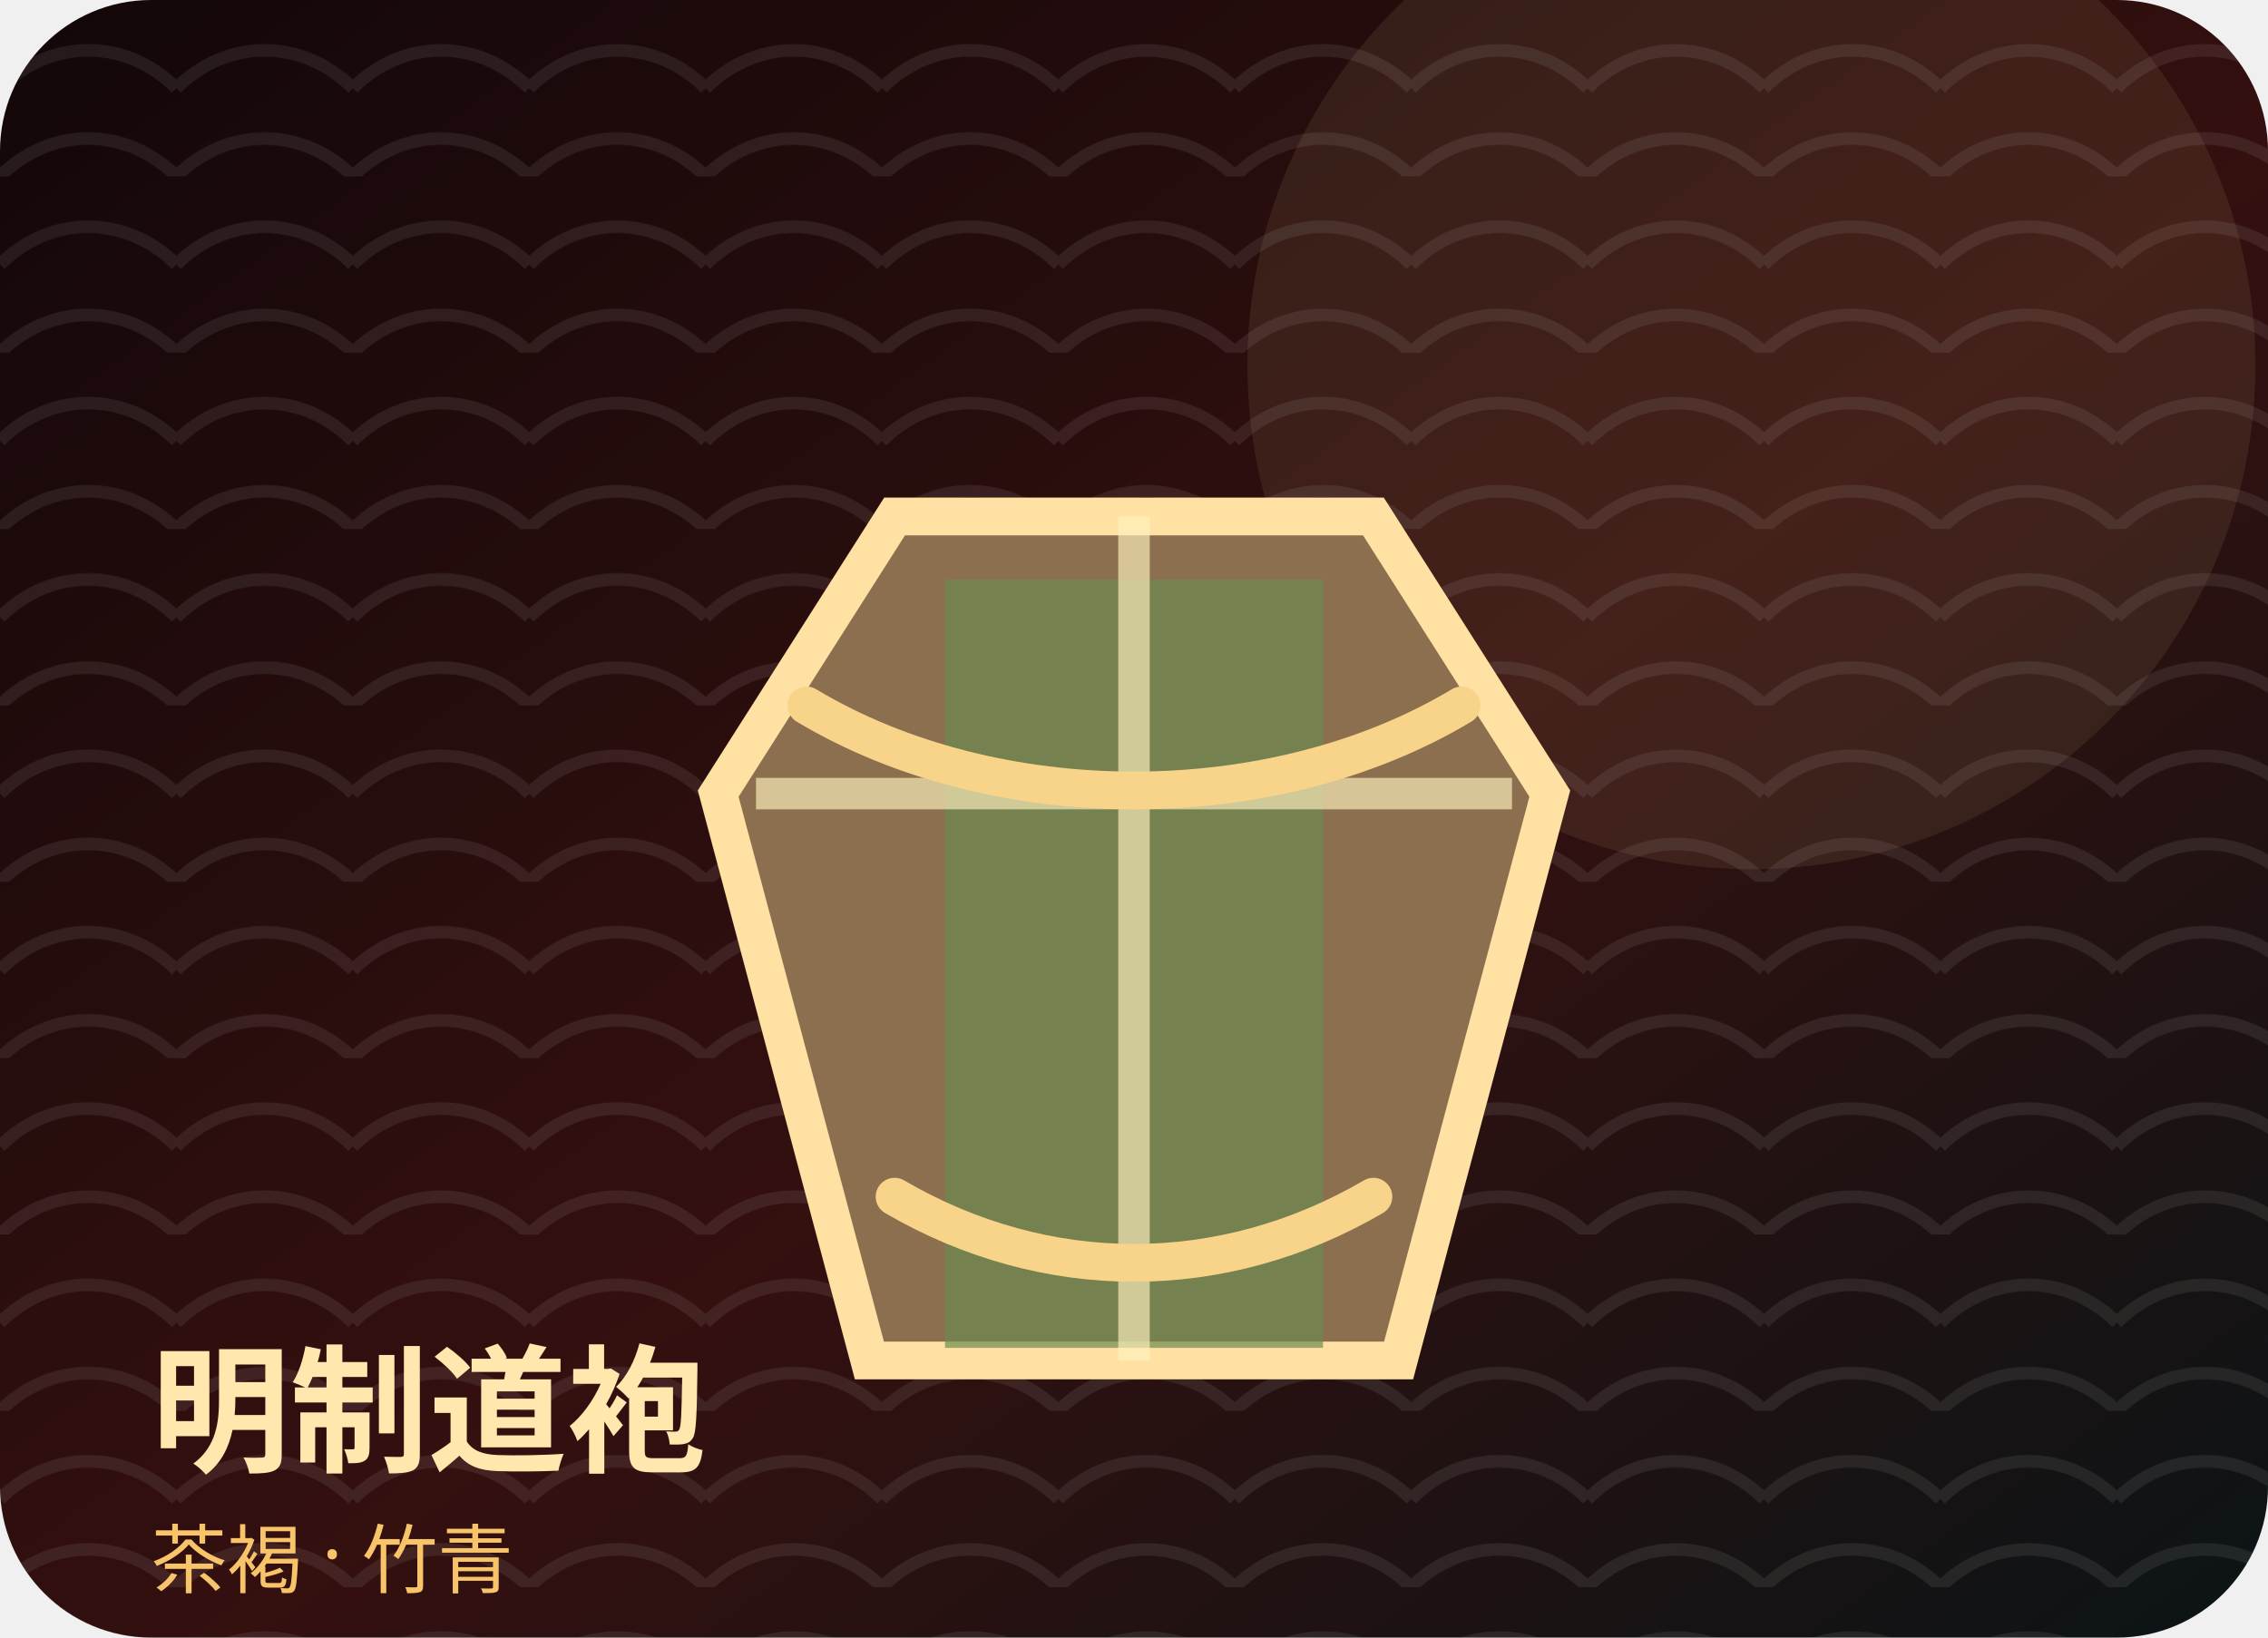
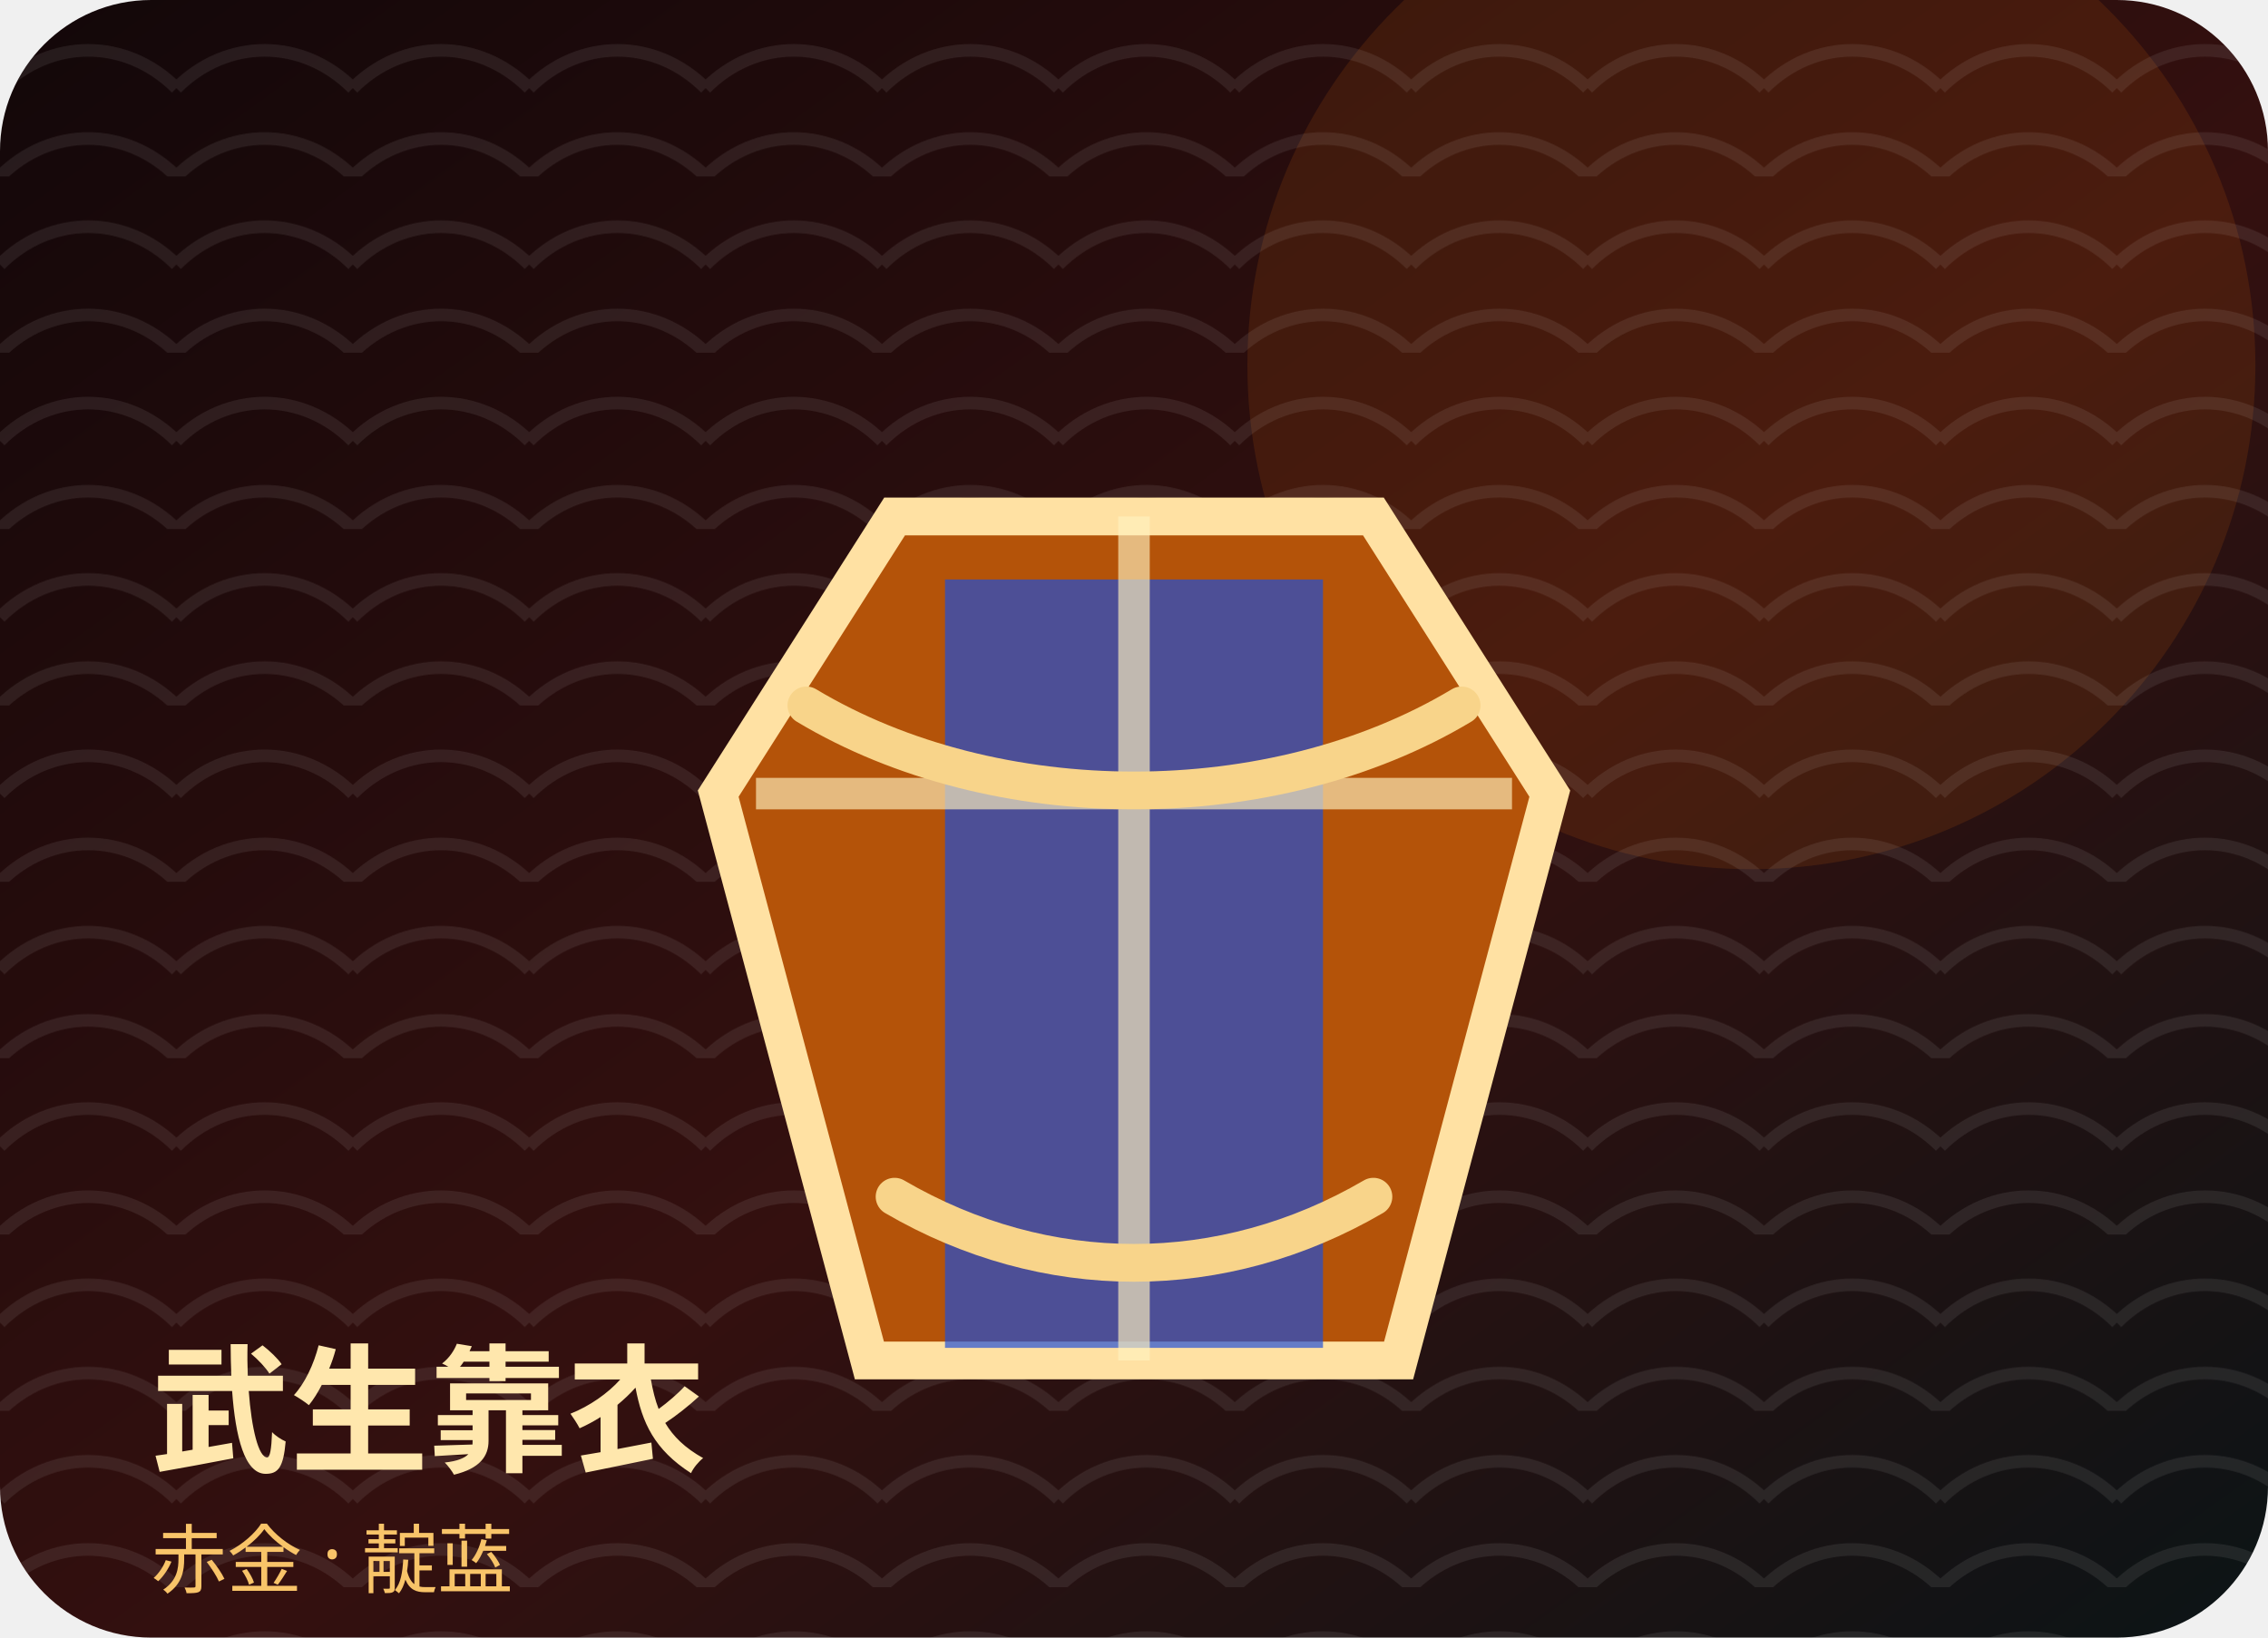
- <svg xmlns="http://www.w3.org/2000/svg" viewBox="0 0 360 260" role="img" aria-label="明制道袍">
+ <svg xmlns="http://www.w3.org/2000/svg" viewBox="0 0 360 260" role="img" aria-label="武生靠衣">
  <defs>
    <linearGradient id="bg" x1="0" x2="1" y1="0" y2="1">
      <stop stop-color="#120709" />
      <stop offset=".55" stop-color="#34100f" />
      <stop offset="1" stop-color="#0b1416" />
    </linearGradient>
    <pattern id="silk" width="28" height="28" patternUnits="userSpaceOnUse">
      <path d="M0 14c8-8 20-8 28 0M0 28c8-8 20-8 28 0" fill="none" stroke="#fff" stroke-opacity=".08" stroke-width="2" />
    </pattern>
  </defs>
  <rect width="360" height="260" rx="24" fill="url(#bg)" />
-   <circle cx="278" cy="58" r="80" fill="#8b6f4e" opacity=".18" />
+   <circle cx="278" cy="58" r="80" fill="#b45309" opacity=".18" />
  <rect width="360" height="260" rx="24" fill="url(#silk)" />
-   <path d="M142 82h76l28 44-24 90h-84l-24-90Z" fill="#8b6f4e" stroke="#ffe1a3" stroke-width="6" />
-   <path d="M150 92h60v122h-60Z" fill="#6b8a4e" opacity=".68" />
+   <path d="M142 82h76l28 44-24 90h-84l-24-90Z" fill="#b45309" stroke="#ffe1a3" stroke-width="6" />
+   <path d="M150 92h60v122h-60Z" fill="#1d4ed8" opacity=".68" />
  <path d="M120 126h120M180 82v134" stroke="#fff1bf" stroke-width="5" opacity=".65" />
  <path d="M128 112c30 18 74 18 104 0M142 190c24 14 52 14 76 0" fill="none" stroke="#f8d48a" stroke-width="6" stroke-linecap="round" />
-   <text x="24" y="232" fill="#ffe7ad" font-family="Microsoft YaHei, Noto Sans SC, sans-serif" font-size="22" font-weight="700">明制道袍</text>
-   <text x="24" y="252" fill="#f8c469" font-family="Microsoft YaHei, Noto Sans SC, sans-serif" font-size="12">茶褐 · 竹青</text>
+   <text x="24" y="232" fill="#ffe7ad" font-family="Microsoft YaHei, Noto Sans SC, sans-serif" font-size="22" font-weight="700">武生靠衣</text>
+   <text x="24" y="252" fill="#f8c469" font-family="Microsoft YaHei, Noto Sans SC, sans-serif" font-size="12">赤金 · 靛蓝</text>
</svg>
